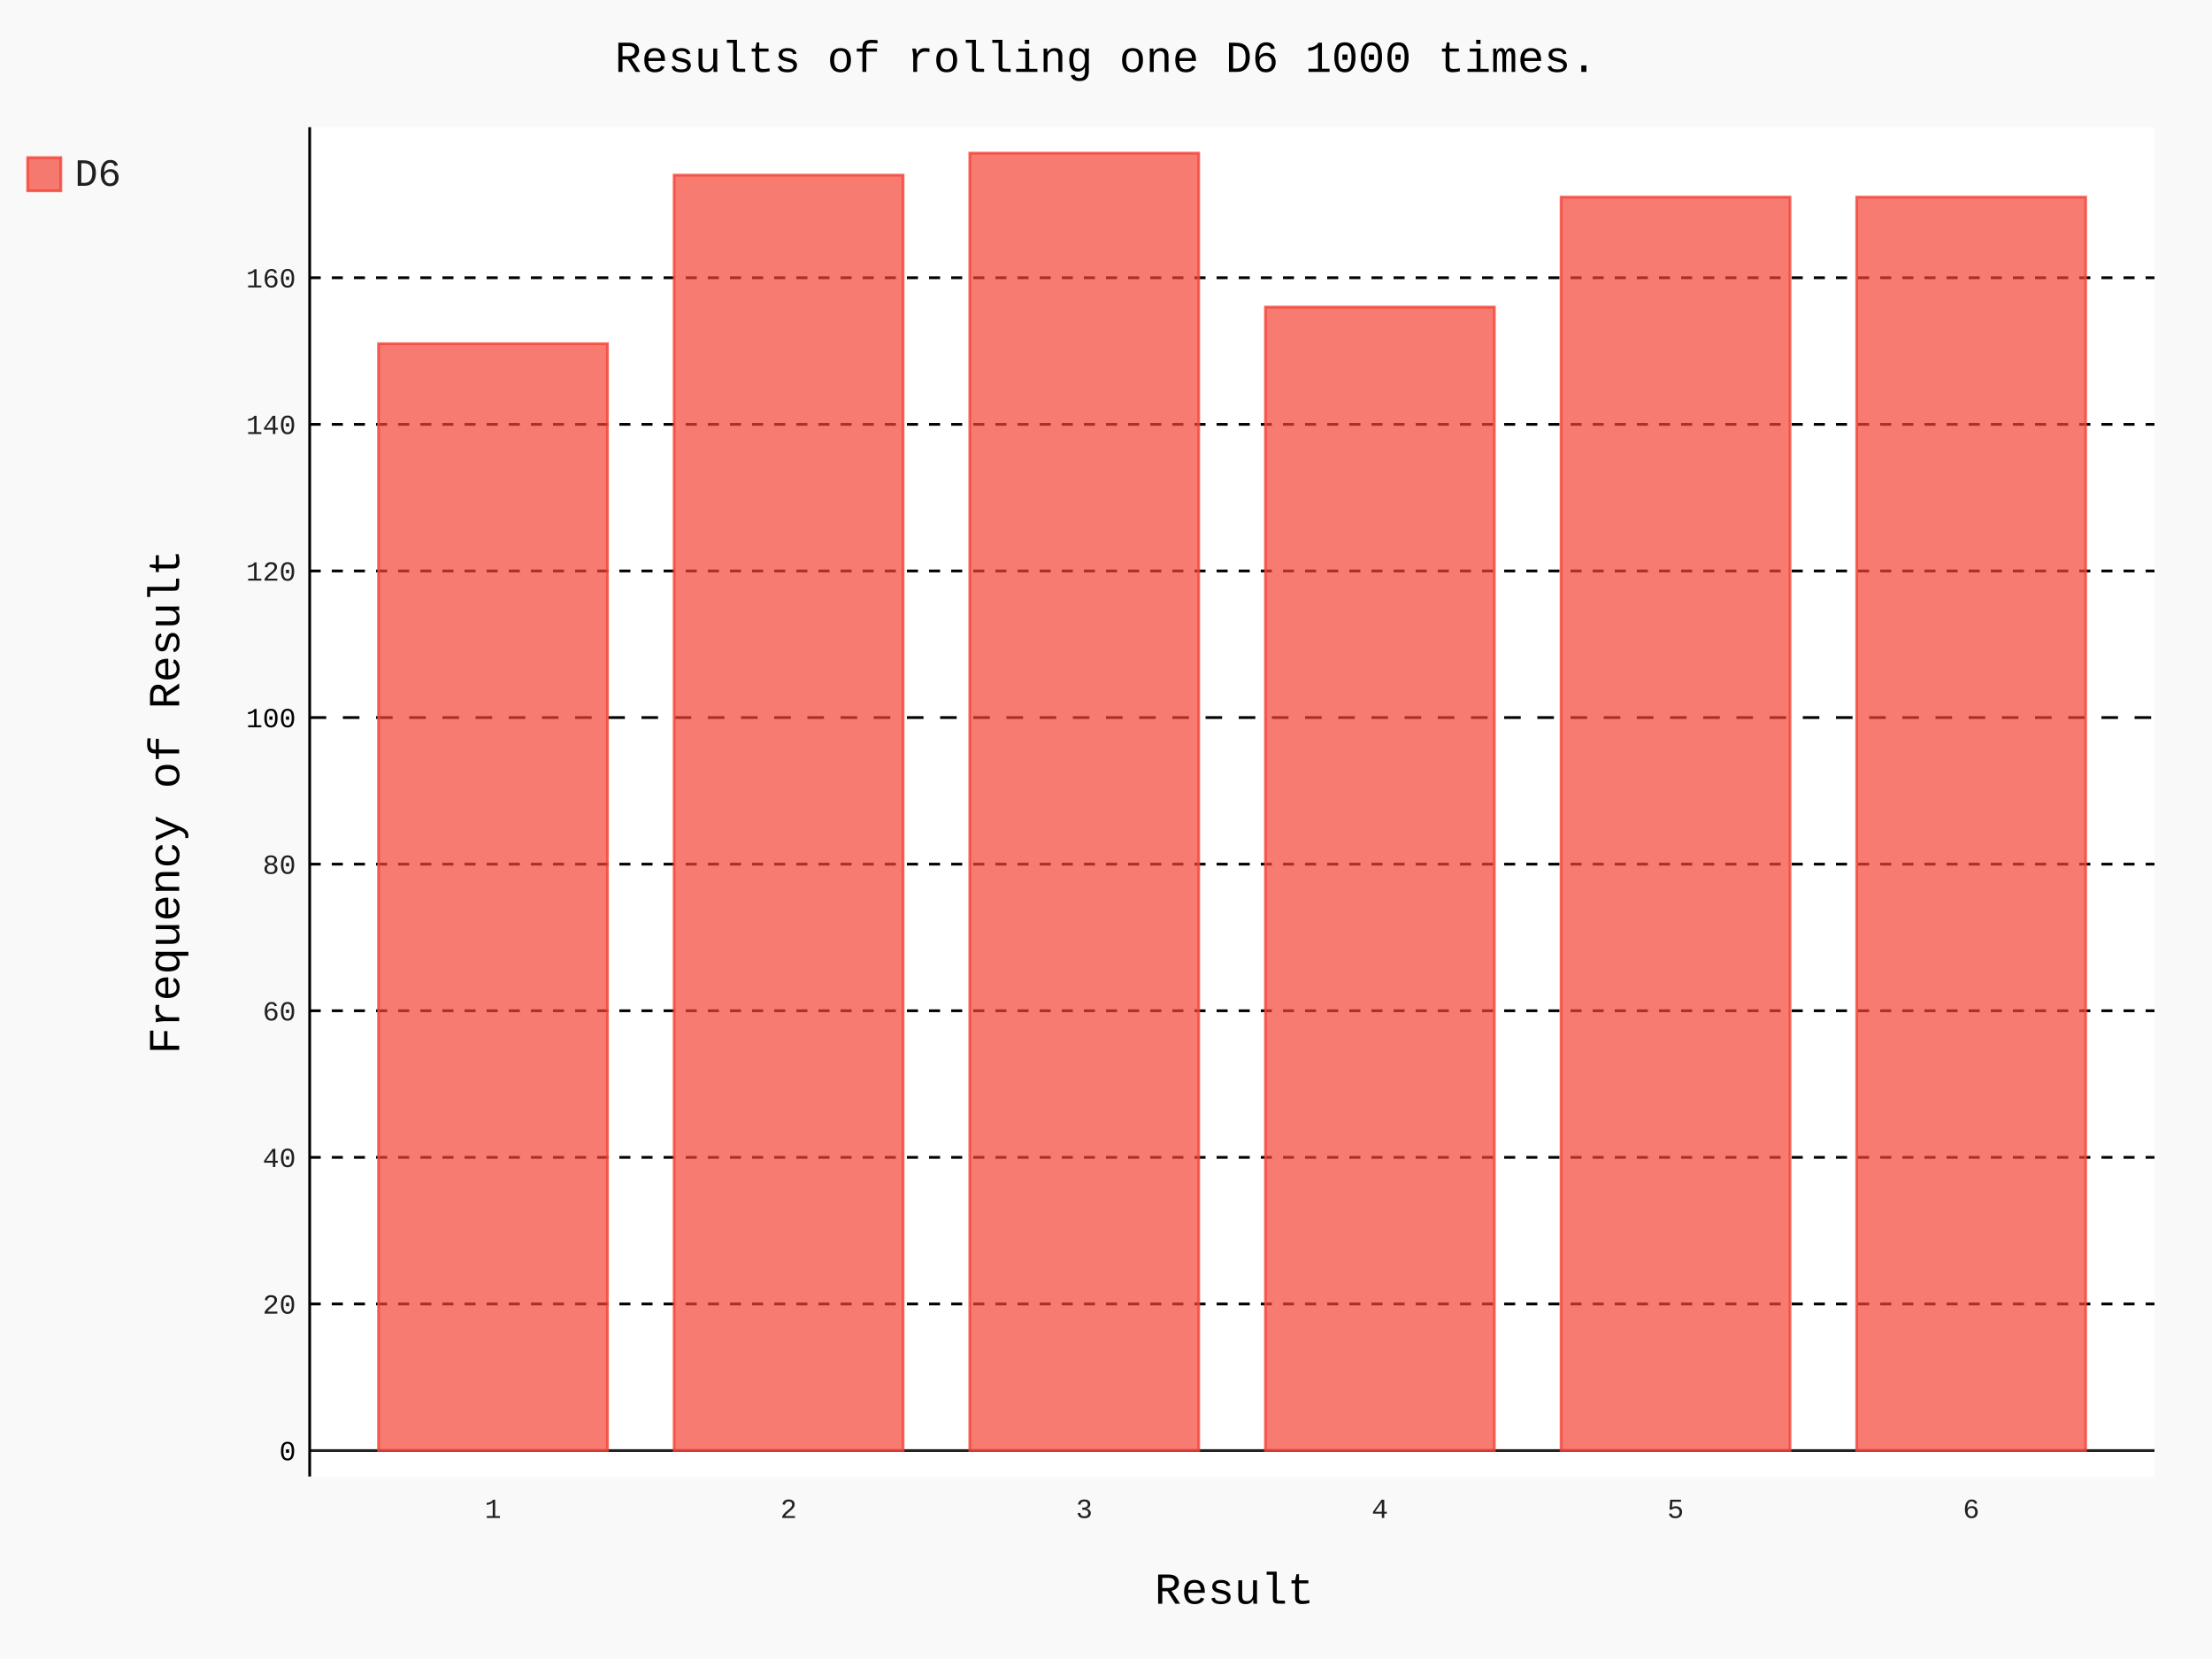
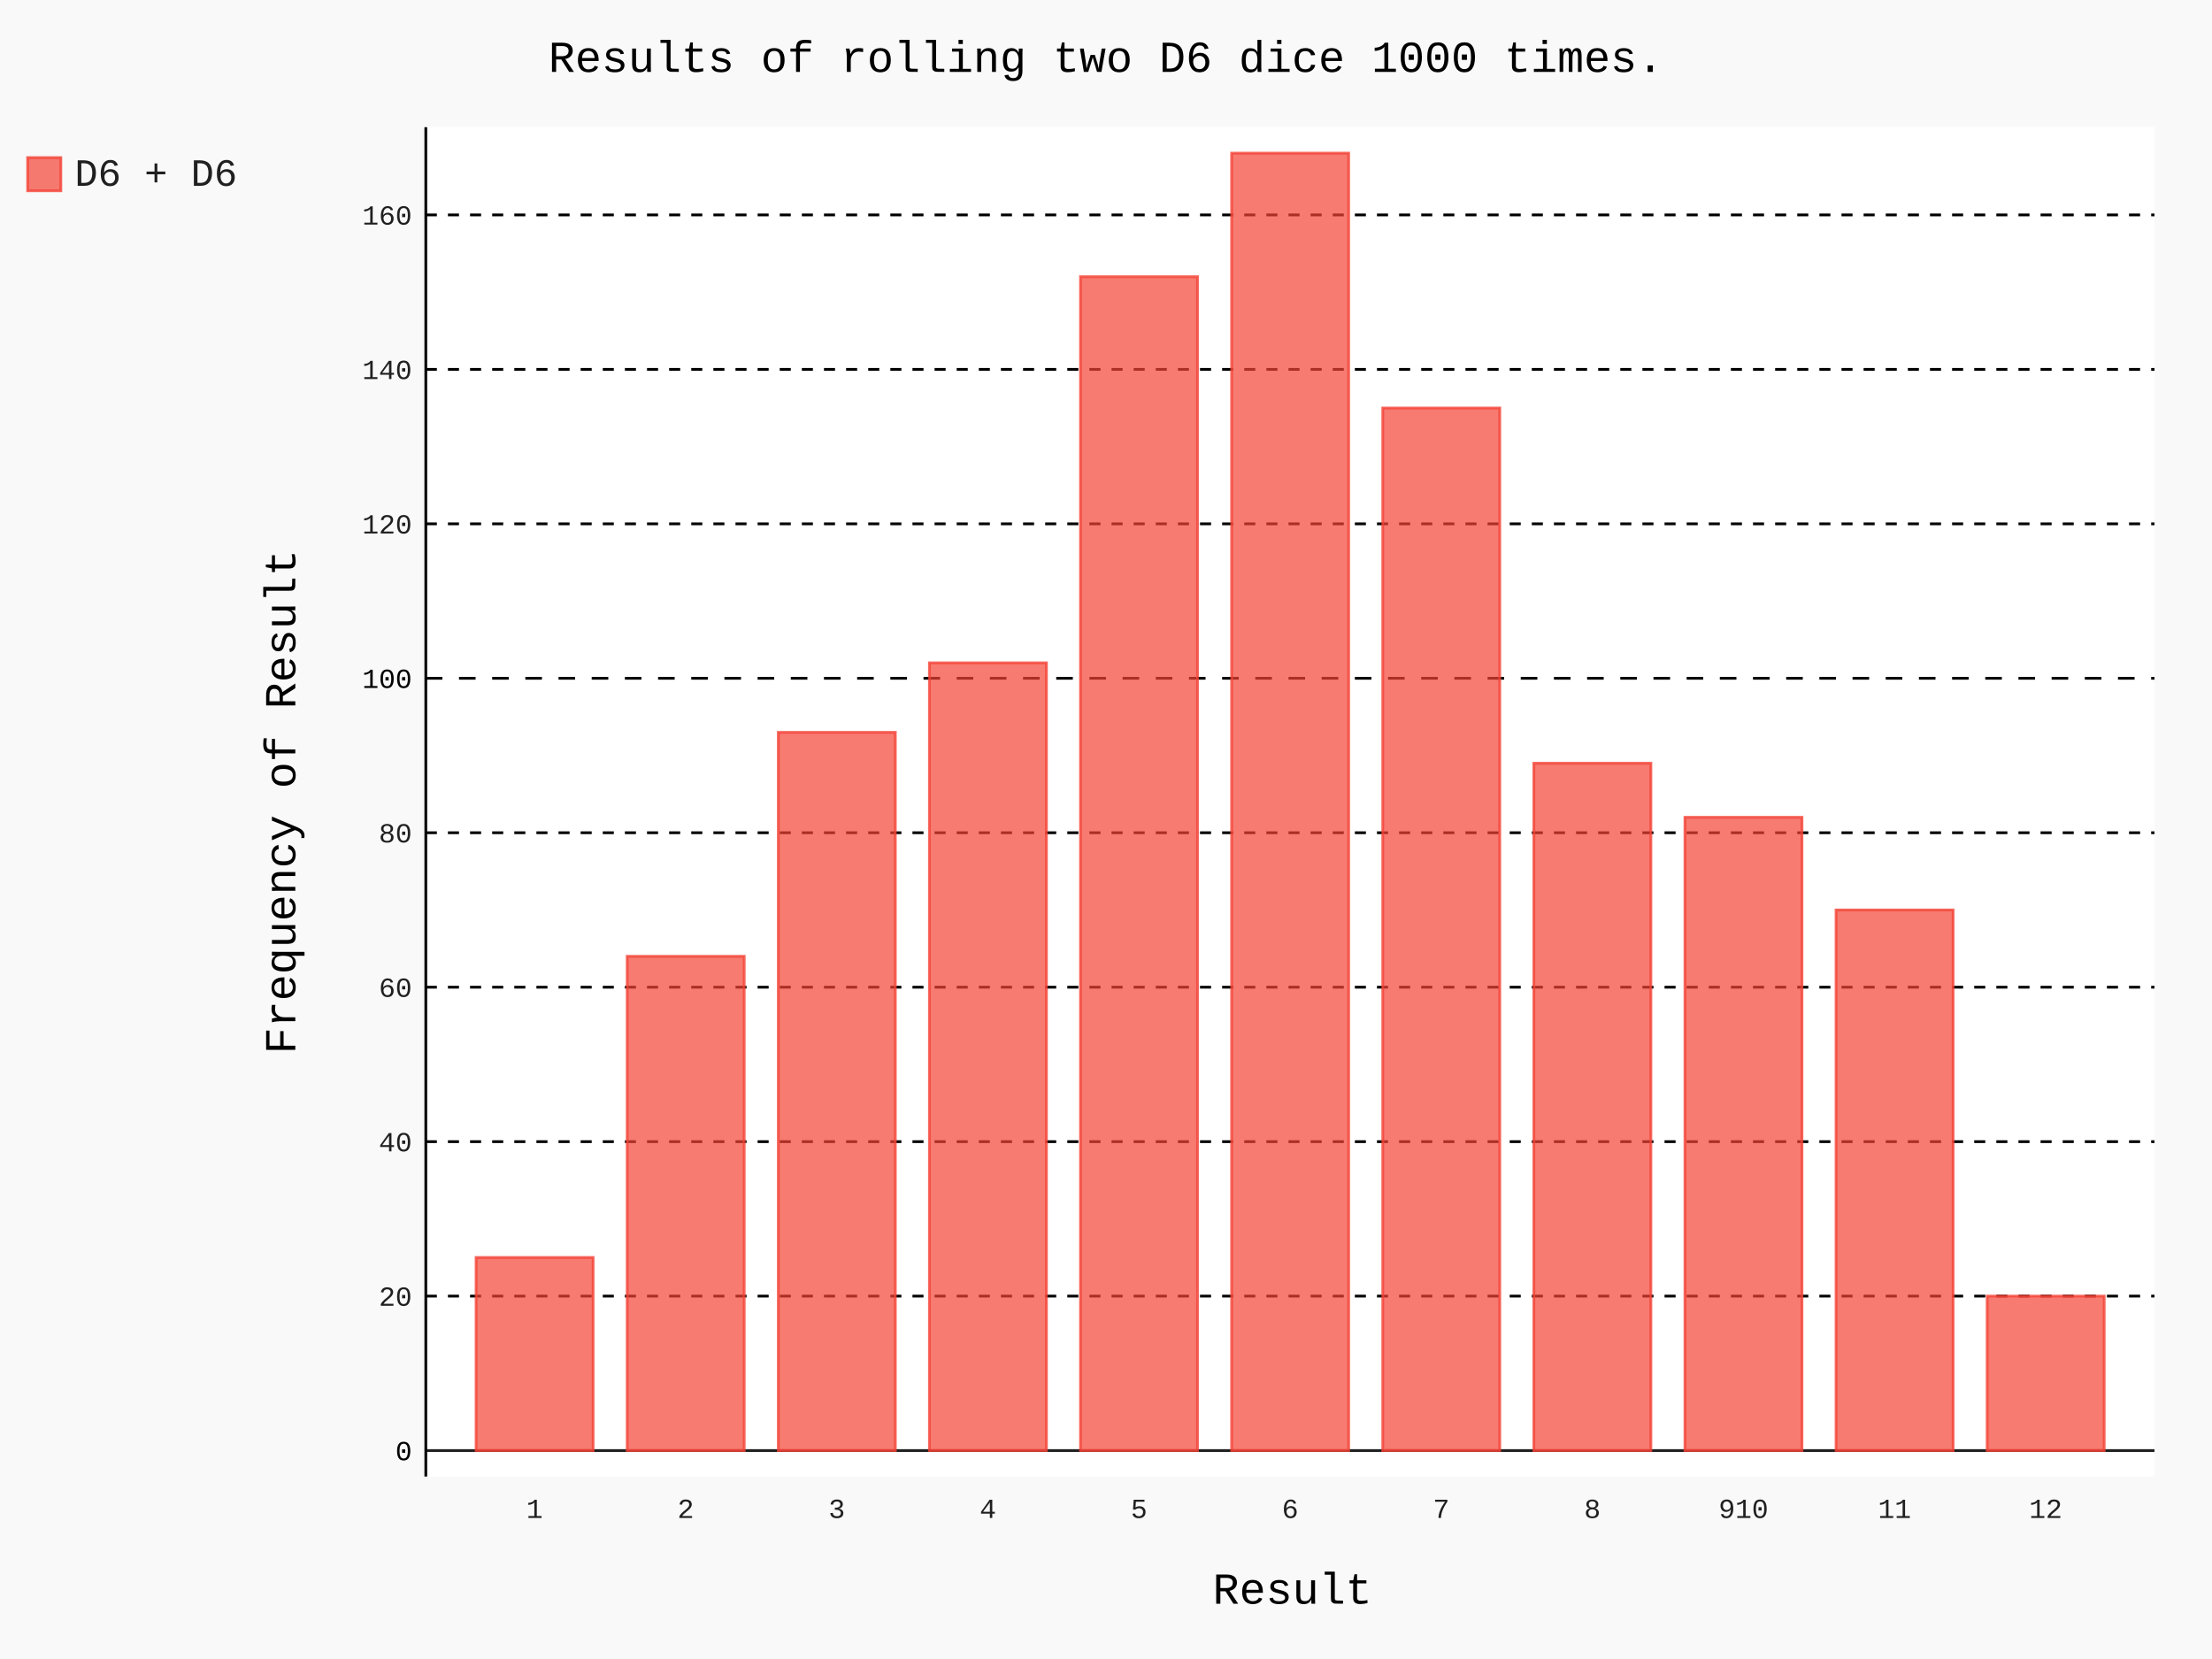
- <svg xmlns="http://www.w3.org/2000/svg" id="chart-f6aabe78-152e-4ae7-9d58-ffbaa0b84cd5" class="pygal-chart" viewBox="0 0 800 600">
+ <svg xmlns="http://www.w3.org/2000/svg" id="chart-4dc71bce-9ed3-4faa-9176-36b4693cfffa" class="pygal-chart" viewBox="0 0 800 600">
  <defs>
-     <style type="text/css">#chart-f6aabe78-152e-4ae7-9d58-ffbaa0b84cd5{-webkit-user-select:none;-webkit-font-smoothing:antialiased;font-family:Consolas,"Liberation Mono",Menlo,Courier,monospace}#chart-f6aabe78-152e-4ae7-9d58-ffbaa0b84cd5 .title{font-family:Consolas,"Liberation Mono",Menlo,Courier,monospace;font-size:16px}#chart-f6aabe78-152e-4ae7-9d58-ffbaa0b84cd5 .legends .legend text{font-family:Consolas,"Liberation Mono",Menlo,Courier,monospace;font-size:14px}#chart-f6aabe78-152e-4ae7-9d58-ffbaa0b84cd5 .axis text{font-family:Consolas,"Liberation Mono",Menlo,Courier,monospace;font-size:10px}#chart-f6aabe78-152e-4ae7-9d58-ffbaa0b84cd5 .axis text.major{font-family:Consolas,"Liberation Mono",Menlo,Courier,monospace;font-size:10px}#chart-f6aabe78-152e-4ae7-9d58-ffbaa0b84cd5 .text-overlay text.value{font-family:Consolas,"Liberation Mono",Menlo,Courier,monospace;font-size:16px}#chart-f6aabe78-152e-4ae7-9d58-ffbaa0b84cd5 .text-overlay text.label{font-family:Consolas,"Liberation Mono",Menlo,Courier,monospace;font-size:10px}#chart-f6aabe78-152e-4ae7-9d58-ffbaa0b84cd5 .tooltip{font-family:Consolas,"Liberation Mono",Menlo,Courier,monospace;font-size:14px}#chart-f6aabe78-152e-4ae7-9d58-ffbaa0b84cd5 text.no_data{font-family:Consolas,"Liberation Mono",Menlo,Courier,monospace;font-size:64px}
- #chart-f6aabe78-152e-4ae7-9d58-ffbaa0b84cd5{background-color:rgba(249,249,249,1)}#chart-f6aabe78-152e-4ae7-9d58-ffbaa0b84cd5 path,#chart-f6aabe78-152e-4ae7-9d58-ffbaa0b84cd5 line,#chart-f6aabe78-152e-4ae7-9d58-ffbaa0b84cd5 rect,#chart-f6aabe78-152e-4ae7-9d58-ffbaa0b84cd5 circle{-webkit-transition:150ms;-moz-transition:150ms;transition:150ms}#chart-f6aabe78-152e-4ae7-9d58-ffbaa0b84cd5 .graph &gt; .background{fill:rgba(249,249,249,1)}#chart-f6aabe78-152e-4ae7-9d58-ffbaa0b84cd5 .plot &gt; .background{fill:rgba(255,255,255,1)}#chart-f6aabe78-152e-4ae7-9d58-ffbaa0b84cd5 .graph{fill:rgba(0,0,0,.87)}#chart-f6aabe78-152e-4ae7-9d58-ffbaa0b84cd5 text.no_data{fill:rgba(0,0,0,1)}#chart-f6aabe78-152e-4ae7-9d58-ffbaa0b84cd5 .title{fill:rgba(0,0,0,1)}#chart-f6aabe78-152e-4ae7-9d58-ffbaa0b84cd5 .legends .legend text{fill:rgba(0,0,0,.87)}#chart-f6aabe78-152e-4ae7-9d58-ffbaa0b84cd5 .legends .legend:hover text{fill:rgba(0,0,0,1)}#chart-f6aabe78-152e-4ae7-9d58-ffbaa0b84cd5 .axis .line{stroke:rgba(0,0,0,1)}#chart-f6aabe78-152e-4ae7-9d58-ffbaa0b84cd5 .axis .guide.line{stroke:rgba(0,0,0,.54)}#chart-f6aabe78-152e-4ae7-9d58-ffbaa0b84cd5 .axis .major.line{stroke:rgba(0,0,0,.87)}#chart-f6aabe78-152e-4ae7-9d58-ffbaa0b84cd5 .axis text.major{fill:rgba(0,0,0,1)}#chart-f6aabe78-152e-4ae7-9d58-ffbaa0b84cd5 .axis.y .guides:hover .guide.line,#chart-f6aabe78-152e-4ae7-9d58-ffbaa0b84cd5 .line-graph .axis.x .guides:hover .guide.line,#chart-f6aabe78-152e-4ae7-9d58-ffbaa0b84cd5 .stackedline-graph .axis.x .guides:hover .guide.line,#chart-f6aabe78-152e-4ae7-9d58-ffbaa0b84cd5 .xy-graph .axis.x .guides:hover .guide.line{stroke:rgba(0,0,0,1)}#chart-f6aabe78-152e-4ae7-9d58-ffbaa0b84cd5 .axis .guides:hover text{fill:rgba(0,0,0,1)}#chart-f6aabe78-152e-4ae7-9d58-ffbaa0b84cd5 .reactive{fill-opacity:.7;stroke-opacity:.8;stroke-width:1}#chart-f6aabe78-152e-4ae7-9d58-ffbaa0b84cd5 .ci{stroke:rgba(0,0,0,.87)}#chart-f6aabe78-152e-4ae7-9d58-ffbaa0b84cd5 .reactive.active,#chart-f6aabe78-152e-4ae7-9d58-ffbaa0b84cd5 .active .reactive{fill-opacity:.8;stroke-opacity:.9;stroke-width:4}#chart-f6aabe78-152e-4ae7-9d58-ffbaa0b84cd5 .ci .reactive.active{stroke-width:1.5}#chart-f6aabe78-152e-4ae7-9d58-ffbaa0b84cd5 .series text{fill:rgba(0,0,0,1)}#chart-f6aabe78-152e-4ae7-9d58-ffbaa0b84cd5 .tooltip rect{fill:rgba(255,255,255,1);stroke:rgba(0,0,0,1);-webkit-transition:opacity 150ms;-moz-transition:opacity 150ms;transition:opacity 150ms}#chart-f6aabe78-152e-4ae7-9d58-ffbaa0b84cd5 .tooltip .label{fill:rgba(0,0,0,.87)}#chart-f6aabe78-152e-4ae7-9d58-ffbaa0b84cd5 .tooltip .label{fill:rgba(0,0,0,.87)}#chart-f6aabe78-152e-4ae7-9d58-ffbaa0b84cd5 .tooltip .legend{font-size:.8em;fill:rgba(0,0,0,.54)}#chart-f6aabe78-152e-4ae7-9d58-ffbaa0b84cd5 .tooltip .x_label{font-size:.6em;fill:rgba(0,0,0,1)}#chart-f6aabe78-152e-4ae7-9d58-ffbaa0b84cd5 .tooltip .xlink{font-size:.5em;text-decoration:underline}#chart-f6aabe78-152e-4ae7-9d58-ffbaa0b84cd5 .tooltip .value{font-size:1.5em}#chart-f6aabe78-152e-4ae7-9d58-ffbaa0b84cd5 .bound{font-size:.5em}#chart-f6aabe78-152e-4ae7-9d58-ffbaa0b84cd5 .max-value{font-size:.75em;fill:rgba(0,0,0,.54)}#chart-f6aabe78-152e-4ae7-9d58-ffbaa0b84cd5 .map-element{fill:rgba(255,255,255,1);stroke:rgba(0,0,0,.54) !important}#chart-f6aabe78-152e-4ae7-9d58-ffbaa0b84cd5 .map-element .reactive{fill-opacity:inherit;stroke-opacity:inherit}#chart-f6aabe78-152e-4ae7-9d58-ffbaa0b84cd5 .color-0,#chart-f6aabe78-152e-4ae7-9d58-ffbaa0b84cd5 .color-0 a:visited{stroke:#F44336;fill:#F44336}#chart-f6aabe78-152e-4ae7-9d58-ffbaa0b84cd5 .text-overlay .color-0 text{fill:black}
- #chart-f6aabe78-152e-4ae7-9d58-ffbaa0b84cd5 text.no_data{text-anchor:middle}#chart-f6aabe78-152e-4ae7-9d58-ffbaa0b84cd5 .guide.line{fill:none}#chart-f6aabe78-152e-4ae7-9d58-ffbaa0b84cd5 .centered{text-anchor:middle}#chart-f6aabe78-152e-4ae7-9d58-ffbaa0b84cd5 .title{text-anchor:middle}#chart-f6aabe78-152e-4ae7-9d58-ffbaa0b84cd5 .legends .legend text{fill-opacity:1}#chart-f6aabe78-152e-4ae7-9d58-ffbaa0b84cd5 .axis.x text{text-anchor:middle}#chart-f6aabe78-152e-4ae7-9d58-ffbaa0b84cd5 .axis.x:not(.web) text[transform]{text-anchor:start}#chart-f6aabe78-152e-4ae7-9d58-ffbaa0b84cd5 .axis.x:not(.web) text[transform].backwards{text-anchor:end}#chart-f6aabe78-152e-4ae7-9d58-ffbaa0b84cd5 .axis.y text{text-anchor:end}#chart-f6aabe78-152e-4ae7-9d58-ffbaa0b84cd5 .axis.y text[transform].backwards{text-anchor:start}#chart-f6aabe78-152e-4ae7-9d58-ffbaa0b84cd5 .axis.y2 text{text-anchor:start}#chart-f6aabe78-152e-4ae7-9d58-ffbaa0b84cd5 .axis.y2 text[transform].backwards{text-anchor:end}#chart-f6aabe78-152e-4ae7-9d58-ffbaa0b84cd5 .axis .guide.line{stroke-dasharray:4,4;stroke:black}#chart-f6aabe78-152e-4ae7-9d58-ffbaa0b84cd5 .axis .major.guide.line{stroke-dasharray:6,6;stroke:black}#chart-f6aabe78-152e-4ae7-9d58-ffbaa0b84cd5 .horizontal .axis.y .guide.line,#chart-f6aabe78-152e-4ae7-9d58-ffbaa0b84cd5 .horizontal .axis.y2 .guide.line,#chart-f6aabe78-152e-4ae7-9d58-ffbaa0b84cd5 .vertical .axis.x .guide.line{opacity:0}#chart-f6aabe78-152e-4ae7-9d58-ffbaa0b84cd5 .horizontal .axis.always_show .guide.line,#chart-f6aabe78-152e-4ae7-9d58-ffbaa0b84cd5 .vertical .axis.always_show .guide.line{opacity:1 !important}#chart-f6aabe78-152e-4ae7-9d58-ffbaa0b84cd5 .axis.y .guides:hover .guide.line,#chart-f6aabe78-152e-4ae7-9d58-ffbaa0b84cd5 .axis.y2 .guides:hover .guide.line,#chart-f6aabe78-152e-4ae7-9d58-ffbaa0b84cd5 .axis.x .guides:hover .guide.line{opacity:1}#chart-f6aabe78-152e-4ae7-9d58-ffbaa0b84cd5 .axis .guides:hover text{opacity:1}#chart-f6aabe78-152e-4ae7-9d58-ffbaa0b84cd5 .nofill{fill:none}#chart-f6aabe78-152e-4ae7-9d58-ffbaa0b84cd5 .subtle-fill{fill-opacity:.2}#chart-f6aabe78-152e-4ae7-9d58-ffbaa0b84cd5 .dot{stroke-width:1px;fill-opacity:1;stroke-opacity:1}#chart-f6aabe78-152e-4ae7-9d58-ffbaa0b84cd5 .dot.active{stroke-width:5px}#chart-f6aabe78-152e-4ae7-9d58-ffbaa0b84cd5 .dot.negative{fill:transparent}#chart-f6aabe78-152e-4ae7-9d58-ffbaa0b84cd5 text,#chart-f6aabe78-152e-4ae7-9d58-ffbaa0b84cd5 tspan{stroke:none !important}#chart-f6aabe78-152e-4ae7-9d58-ffbaa0b84cd5 .series text.active{opacity:1}#chart-f6aabe78-152e-4ae7-9d58-ffbaa0b84cd5 .tooltip rect{fill-opacity:.95;stroke-width:.5}#chart-f6aabe78-152e-4ae7-9d58-ffbaa0b84cd5 .tooltip text{fill-opacity:1}#chart-f6aabe78-152e-4ae7-9d58-ffbaa0b84cd5 .showable{visibility:hidden}#chart-f6aabe78-152e-4ae7-9d58-ffbaa0b84cd5 .showable.shown{visibility:visible}#chart-f6aabe78-152e-4ae7-9d58-ffbaa0b84cd5 .gauge-background{fill:rgba(229,229,229,1);stroke:none}#chart-f6aabe78-152e-4ae7-9d58-ffbaa0b84cd5 .bg-lines{stroke:rgba(249,249,249,1);stroke-width:2px}</style>
+     <style type="text/css">#chart-4dc71bce-9ed3-4faa-9176-36b4693cfffa{-webkit-user-select:none;-webkit-font-smoothing:antialiased;font-family:Consolas,"Liberation Mono",Menlo,Courier,monospace}#chart-4dc71bce-9ed3-4faa-9176-36b4693cfffa .title{font-family:Consolas,"Liberation Mono",Menlo,Courier,monospace;font-size:16px}#chart-4dc71bce-9ed3-4faa-9176-36b4693cfffa .legends .legend text{font-family:Consolas,"Liberation Mono",Menlo,Courier,monospace;font-size:14px}#chart-4dc71bce-9ed3-4faa-9176-36b4693cfffa .axis text{font-family:Consolas,"Liberation Mono",Menlo,Courier,monospace;font-size:10px}#chart-4dc71bce-9ed3-4faa-9176-36b4693cfffa .axis text.major{font-family:Consolas,"Liberation Mono",Menlo,Courier,monospace;font-size:10px}#chart-4dc71bce-9ed3-4faa-9176-36b4693cfffa .text-overlay text.value{font-family:Consolas,"Liberation Mono",Menlo,Courier,monospace;font-size:16px}#chart-4dc71bce-9ed3-4faa-9176-36b4693cfffa .text-overlay text.label{font-family:Consolas,"Liberation Mono",Menlo,Courier,monospace;font-size:10px}#chart-4dc71bce-9ed3-4faa-9176-36b4693cfffa .tooltip{font-family:Consolas,"Liberation Mono",Menlo,Courier,monospace;font-size:14px}#chart-4dc71bce-9ed3-4faa-9176-36b4693cfffa text.no_data{font-family:Consolas,"Liberation Mono",Menlo,Courier,monospace;font-size:64px}
+ #chart-4dc71bce-9ed3-4faa-9176-36b4693cfffa{background-color:rgba(249,249,249,1)}#chart-4dc71bce-9ed3-4faa-9176-36b4693cfffa path,#chart-4dc71bce-9ed3-4faa-9176-36b4693cfffa line,#chart-4dc71bce-9ed3-4faa-9176-36b4693cfffa rect,#chart-4dc71bce-9ed3-4faa-9176-36b4693cfffa circle{-webkit-transition:150ms;-moz-transition:150ms;transition:150ms}#chart-4dc71bce-9ed3-4faa-9176-36b4693cfffa .graph &gt; .background{fill:rgba(249,249,249,1)}#chart-4dc71bce-9ed3-4faa-9176-36b4693cfffa .plot &gt; .background{fill:rgba(255,255,255,1)}#chart-4dc71bce-9ed3-4faa-9176-36b4693cfffa .graph{fill:rgba(0,0,0,.87)}#chart-4dc71bce-9ed3-4faa-9176-36b4693cfffa text.no_data{fill:rgba(0,0,0,1)}#chart-4dc71bce-9ed3-4faa-9176-36b4693cfffa .title{fill:rgba(0,0,0,1)}#chart-4dc71bce-9ed3-4faa-9176-36b4693cfffa .legends .legend text{fill:rgba(0,0,0,.87)}#chart-4dc71bce-9ed3-4faa-9176-36b4693cfffa .legends .legend:hover text{fill:rgba(0,0,0,1)}#chart-4dc71bce-9ed3-4faa-9176-36b4693cfffa .axis .line{stroke:rgba(0,0,0,1)}#chart-4dc71bce-9ed3-4faa-9176-36b4693cfffa .axis .guide.line{stroke:rgba(0,0,0,.54)}#chart-4dc71bce-9ed3-4faa-9176-36b4693cfffa .axis .major.line{stroke:rgba(0,0,0,.87)}#chart-4dc71bce-9ed3-4faa-9176-36b4693cfffa .axis text.major{fill:rgba(0,0,0,1)}#chart-4dc71bce-9ed3-4faa-9176-36b4693cfffa .axis.y .guides:hover .guide.line,#chart-4dc71bce-9ed3-4faa-9176-36b4693cfffa .line-graph .axis.x .guides:hover .guide.line,#chart-4dc71bce-9ed3-4faa-9176-36b4693cfffa .stackedline-graph .axis.x .guides:hover .guide.line,#chart-4dc71bce-9ed3-4faa-9176-36b4693cfffa .xy-graph .axis.x .guides:hover .guide.line{stroke:rgba(0,0,0,1)}#chart-4dc71bce-9ed3-4faa-9176-36b4693cfffa .axis .guides:hover text{fill:rgba(0,0,0,1)}#chart-4dc71bce-9ed3-4faa-9176-36b4693cfffa .reactive{fill-opacity:.7;stroke-opacity:.8;stroke-width:1}#chart-4dc71bce-9ed3-4faa-9176-36b4693cfffa .ci{stroke:rgba(0,0,0,.87)}#chart-4dc71bce-9ed3-4faa-9176-36b4693cfffa .reactive.active,#chart-4dc71bce-9ed3-4faa-9176-36b4693cfffa .active .reactive{fill-opacity:.8;stroke-opacity:.9;stroke-width:4}#chart-4dc71bce-9ed3-4faa-9176-36b4693cfffa .ci .reactive.active{stroke-width:1.5}#chart-4dc71bce-9ed3-4faa-9176-36b4693cfffa .series text{fill:rgba(0,0,0,1)}#chart-4dc71bce-9ed3-4faa-9176-36b4693cfffa .tooltip rect{fill:rgba(255,255,255,1);stroke:rgba(0,0,0,1);-webkit-transition:opacity 150ms;-moz-transition:opacity 150ms;transition:opacity 150ms}#chart-4dc71bce-9ed3-4faa-9176-36b4693cfffa .tooltip .label{fill:rgba(0,0,0,.87)}#chart-4dc71bce-9ed3-4faa-9176-36b4693cfffa .tooltip .label{fill:rgba(0,0,0,.87)}#chart-4dc71bce-9ed3-4faa-9176-36b4693cfffa .tooltip .legend{font-size:.8em;fill:rgba(0,0,0,.54)}#chart-4dc71bce-9ed3-4faa-9176-36b4693cfffa .tooltip .x_label{font-size:.6em;fill:rgba(0,0,0,1)}#chart-4dc71bce-9ed3-4faa-9176-36b4693cfffa .tooltip .xlink{font-size:.5em;text-decoration:underline}#chart-4dc71bce-9ed3-4faa-9176-36b4693cfffa .tooltip .value{font-size:1.5em}#chart-4dc71bce-9ed3-4faa-9176-36b4693cfffa .bound{font-size:.5em}#chart-4dc71bce-9ed3-4faa-9176-36b4693cfffa .max-value{font-size:.75em;fill:rgba(0,0,0,.54)}#chart-4dc71bce-9ed3-4faa-9176-36b4693cfffa .map-element{fill:rgba(255,255,255,1);stroke:rgba(0,0,0,.54) !important}#chart-4dc71bce-9ed3-4faa-9176-36b4693cfffa .map-element .reactive{fill-opacity:inherit;stroke-opacity:inherit}#chart-4dc71bce-9ed3-4faa-9176-36b4693cfffa .color-0,#chart-4dc71bce-9ed3-4faa-9176-36b4693cfffa .color-0 a:visited{stroke:#F44336;fill:#F44336}#chart-4dc71bce-9ed3-4faa-9176-36b4693cfffa .text-overlay .color-0 text{fill:black}
+ #chart-4dc71bce-9ed3-4faa-9176-36b4693cfffa text.no_data{text-anchor:middle}#chart-4dc71bce-9ed3-4faa-9176-36b4693cfffa .guide.line{fill:none}#chart-4dc71bce-9ed3-4faa-9176-36b4693cfffa .centered{text-anchor:middle}#chart-4dc71bce-9ed3-4faa-9176-36b4693cfffa .title{text-anchor:middle}#chart-4dc71bce-9ed3-4faa-9176-36b4693cfffa .legends .legend text{fill-opacity:1}#chart-4dc71bce-9ed3-4faa-9176-36b4693cfffa .axis.x text{text-anchor:middle}#chart-4dc71bce-9ed3-4faa-9176-36b4693cfffa .axis.x:not(.web) text[transform]{text-anchor:start}#chart-4dc71bce-9ed3-4faa-9176-36b4693cfffa .axis.x:not(.web) text[transform].backwards{text-anchor:end}#chart-4dc71bce-9ed3-4faa-9176-36b4693cfffa .axis.y text{text-anchor:end}#chart-4dc71bce-9ed3-4faa-9176-36b4693cfffa .axis.y text[transform].backwards{text-anchor:start}#chart-4dc71bce-9ed3-4faa-9176-36b4693cfffa .axis.y2 text{text-anchor:start}#chart-4dc71bce-9ed3-4faa-9176-36b4693cfffa .axis.y2 text[transform].backwards{text-anchor:end}#chart-4dc71bce-9ed3-4faa-9176-36b4693cfffa .axis .guide.line{stroke-dasharray:4,4;stroke:black}#chart-4dc71bce-9ed3-4faa-9176-36b4693cfffa .axis .major.guide.line{stroke-dasharray:6,6;stroke:black}#chart-4dc71bce-9ed3-4faa-9176-36b4693cfffa .horizontal .axis.y .guide.line,#chart-4dc71bce-9ed3-4faa-9176-36b4693cfffa .horizontal .axis.y2 .guide.line,#chart-4dc71bce-9ed3-4faa-9176-36b4693cfffa .vertical .axis.x .guide.line{opacity:0}#chart-4dc71bce-9ed3-4faa-9176-36b4693cfffa .horizontal .axis.always_show .guide.line,#chart-4dc71bce-9ed3-4faa-9176-36b4693cfffa .vertical .axis.always_show .guide.line{opacity:1 !important}#chart-4dc71bce-9ed3-4faa-9176-36b4693cfffa .axis.y .guides:hover .guide.line,#chart-4dc71bce-9ed3-4faa-9176-36b4693cfffa .axis.y2 .guides:hover .guide.line,#chart-4dc71bce-9ed3-4faa-9176-36b4693cfffa .axis.x .guides:hover .guide.line{opacity:1}#chart-4dc71bce-9ed3-4faa-9176-36b4693cfffa .axis .guides:hover text{opacity:1}#chart-4dc71bce-9ed3-4faa-9176-36b4693cfffa .nofill{fill:none}#chart-4dc71bce-9ed3-4faa-9176-36b4693cfffa .subtle-fill{fill-opacity:.2}#chart-4dc71bce-9ed3-4faa-9176-36b4693cfffa .dot{stroke-width:1px;fill-opacity:1;stroke-opacity:1}#chart-4dc71bce-9ed3-4faa-9176-36b4693cfffa .dot.active{stroke-width:5px}#chart-4dc71bce-9ed3-4faa-9176-36b4693cfffa .dot.negative{fill:transparent}#chart-4dc71bce-9ed3-4faa-9176-36b4693cfffa text,#chart-4dc71bce-9ed3-4faa-9176-36b4693cfffa tspan{stroke:none !important}#chart-4dc71bce-9ed3-4faa-9176-36b4693cfffa .series text.active{opacity:1}#chart-4dc71bce-9ed3-4faa-9176-36b4693cfffa .tooltip rect{fill-opacity:.95;stroke-width:.5}#chart-4dc71bce-9ed3-4faa-9176-36b4693cfffa .tooltip text{fill-opacity:1}#chart-4dc71bce-9ed3-4faa-9176-36b4693cfffa .showable{visibility:hidden}#chart-4dc71bce-9ed3-4faa-9176-36b4693cfffa .showable.shown{visibility:visible}#chart-4dc71bce-9ed3-4faa-9176-36b4693cfffa .gauge-background{fill:rgba(229,229,229,1);stroke:none}#chart-4dc71bce-9ed3-4faa-9176-36b4693cfffa .bg-lines{stroke:rgba(249,249,249,1);stroke-width:2px}</style>
  </defs>
  <g class="graph bar-graph vertical">
    <rect x="0" y="0" width="800" height="600" class="background" />
-     <g transform="translate(112, 46)" class="plot">
-       <rect x="0" y="0" width="667.2" height="488" class="background" />
+     <g transform="translate(154, 46)" class="plot">
+       <rect x="0" y="0" width="625.2" height="488" class="background" />
      <g class="axis y always_show">
        <g class="guides">
-           <path d="M0 478.615 h667.2" class="axis major line" />
+           <path d="M0 478.615 h625.2" class="axis major line" />
          <text x="-5" y="482.115" class="major">0</text>
        </g>
        <g class="guides">
-           <path d="M0 425.595 h667.2" class="guide line" />
-           <text x="-5" y="429.095" class="">20</text>
+           <path d="M0 422.755 h625.2" class="guide line" />
+           <text x="-5" y="426.255" class="">20</text>
        </g>
        <g class="guides">
-           <path d="M0 372.575 h667.2" class="guide line" />
-           <text x="-5" y="376.075" class="">40</text>
+           <path d="M0 366.894 h625.2" class="guide line" />
+           <text x="-5" y="370.394" class="">40</text>
        </g>
        <g class="guides">
-           <path d="M0 319.554 h667.2" class="guide line" />
-           <text x="-5" y="323.054" class="">60</text>
+           <path d="M0 311.033 h625.2" class="guide line" />
+           <text x="-5" y="314.533" class="">60</text>
        </g>
        <g class="guides">
-           <path d="M0 266.534 h667.2" class="guide line" />
-           <text x="-5" y="270.034" class="">80</text>
+           <path d="M0 255.172 h625.2" class="guide line" />
+           <text x="-5" y="258.672" class="">80</text>
        </g>
        <g class="guides">
-           <path d="M0 213.513 h667.2" class="major guide line" />
-           <text x="-5" y="217.013" class="major">100</text>
+           <path d="M0 199.311 h625.2" class="major guide line" />
+           <text x="-5" y="202.811" class="major">100</text>
        </g>
        <g class="guides">
-           <path d="M0 160.493 h667.2" class="guide line" />
-           <text x="-5" y="163.993" class="">120</text>
+           <path d="M0 143.451 h625.2" class="guide line" />
+           <text x="-5" y="146.951" class="">120</text>
        </g>
        <g class="guides">
-           <path d="M0 107.472 h667.2" class="guide line" />
-           <text x="-5" y="110.972" class="">140</text>
+           <path d="M0 87.59 h625.2" class="guide line" />
+           <text x="-5" y="91.09" class="">140</text>
        </g>
        <g class="guides">
-           <path d="M0 54.452 h667.2" class="guide line" />
-           <text x="-5" y="57.952" class="">160</text>
+           <path d="M0 31.729 h625.2" class="guide line" />
+           <text x="-5" y="35.229" class="">160</text>
        </g>
      </g>
      <g class="axis x">
        <path d="M0 0 v488" class="line" />
        <g class="guides">
-           <path d="M66.292 0 v488" class="guide line" />
-           <text x="66.292" y="503.0" class="">1</text>
+           <path d="M39.348 0 v488" class="guide line" />
+           <text x="39.348" y="503.0" class="">1</text>
        </g>
        <g class="guides">
-           <path d="M173.215 0 v488" class="guide line" />
-           <text x="173.215" y="503.0" class="">2</text>
+           <path d="M93.999 0 v488" class="guide line" />
+           <text x="93.999" y="503.0" class="">2</text>
        </g>
        <g class="guides">
-           <path d="M280.138 0 v488" class="guide line" />
-           <text x="280.138" y="503.0" class="">3</text>
+           <path d="M148.649 0 v488" class="guide line" />
+           <text x="148.649" y="503.0" class="">3</text>
        </g>
        <g class="guides">
-           <path d="M387.062 0 v488" class="guide line" />
-           <text x="387.062" y="503.0" class="">4</text>
+           <path d="M203.299 0 v488" class="guide line" />
+           <text x="203.299" y="503.0" class="">4</text>
        </g>
        <g class="guides">
-           <path d="M493.985 0 v488" class="guide line" />
-           <text x="493.985" y="503.0" class="">5</text>
+           <path d="M257.95 0 v488" class="guide line" />
+           <text x="257.95" y="503.0" class="">5</text>
        </g>
        <g class="guides">
-           <path d="M600.908 0 v488" class="guide line" />
-           <text x="600.908" y="503.0" class="">6</text>
+           <path d="M312.6 0 v488" class="guide line" />
+           <text x="312.6" y="503.0" class="">6</text>
+         </g>
+         <g class="guides">
+           <path d="M367.25 0 v488" class="guide line" />
+           <text x="367.25" y="503.0" class="">7</text>
+         </g>
+         <g class="guides">
+           <path d="M421.901 0 v488" class="guide line" />
+           <text x="421.901" y="503.0" class="">8</text>
+         </g>
+         <g class="guides">
+           <path d="M476.551 0 v488" class="guide line" />
+           <text x="476.551" y="503.0" class="">910</text>
+         </g>
+         <g class="guides">
+           <path d="M531.201 0 v488" class="guide line" />
+           <text x="531.201" y="503.0" class="">11</text>
+         </g>
+         <g class="guides">
+           <path d="M585.852 0 v488" class="guide line" />
+           <text x="585.852" y="503.0" class="">12</text>
        </g>
      </g>
      <g class="series serie-0 color-0">
        <g class="bars">
          <g class="bar">
-             <rect x="24.892" y="78.311" rx="0" ry="0" width="82.801" height="400.304" class="rect reactive tooltip-trigger" />
+             <rect x="18.188" y="408.789" rx="0" ry="0" width="42.321" height="69.826" class="rect reactive tooltip-trigger" />
          </g>
          <g class="bar">
-             <rect x="131.815" y="17.338" rx="0" ry="0" width="82.801" height="461.278" class="rect reactive tooltip-trigger" />
+             <rect x="72.838" y="299.861" rx="0" ry="0" width="42.321" height="178.755" class="rect reactive tooltip-trigger" />
          </g>
          <g class="bar">
-             <rect x="238.738" y="9.385" rx="0" ry="0" width="82.801" height="469.231" class="rect reactive tooltip-trigger" />
+             <rect x="127.488" y="218.863" rx="0" ry="0" width="42.321" height="259.753" class="rect reactive tooltip-trigger" />
          </g>
          <g class="bar">
-             <rect x="345.661" y="65.056" rx="0" ry="0" width="82.801" height="413.559" class="rect reactive tooltip-trigger" />
+             <rect x="182.139" y="193.725" rx="0" ry="0" width="42.321" height="284.89" class="rect reactive tooltip-trigger" />
          </g>
          <g class="bar">
-             <rect x="452.584" y="25.291" rx="0" ry="0" width="82.801" height="453.325" class="rect reactive tooltip-trigger" />
+             <rect x="236.789" y="54.073" rx="0" ry="0" width="42.321" height="424.542" class="rect reactive tooltip-trigger" />
          </g>
          <g class="bar">
-             <rect x="559.507" y="25.291" rx="0" ry="0" width="82.801" height="453.325" class="rect reactive tooltip-trigger" />
+             <rect x="291.439" y="9.385" rx="0" ry="0" width="42.321" height="469.231" class="rect reactive tooltip-trigger" />
+           </g>
+           <g class="bar">
+             <rect x="346.09" y="101.555" rx="0" ry="0" width="42.321" height="377.06" class="rect reactive tooltip-trigger" />
+           </g>
+           <g class="bar">
+             <rect x="400.74" y="230.035" rx="0" ry="0" width="42.321" height="248.581" class="rect reactive tooltip-trigger" />
+           </g>
+           <g class="bar">
+             <rect x="455.39" y="249.586" rx="0" ry="0" width="42.321" height="229.029" class="rect reactive tooltip-trigger" />
+           </g>
+           <g class="bar">
+             <rect x="510.041" y="283.103" rx="0" ry="0" width="42.321" height="195.513" class="rect reactive tooltip-trigger" />
+           </g>
+           <g class="bar">
+             <rect x="564.691" y="422.755" rx="0" ry="0" width="42.321" height="55.861" class="rect reactive tooltip-trigger" />
          </g>
        </g>
      </g>
    </g>
    <g class="titles">
-       <text x="400.0" y="26" class="title plot_title">Results of rolling one D6 1000 times.</text>
-       <text x="446.4" y="580" class="title">Result</text>
-       <text x="38.8" y="316.0" class="title" transform="rotate(-90 38.8 290)">Frequency of Result</text>
+       <text x="400.0" y="26" class="title plot_title">Results of rolling two D6 dice 1000 times.</text>
+       <text x="467.4" y="580" class="title">Result</text>
+       <text x="80.8" y="316.0" class="title" transform="rotate(-90 80.8 290)">Frequency of Result</text>
    </g>
-     <g transform="translate(112, 46)" class="plot overlay">
+     <g transform="translate(154, 46)" class="plot overlay">
      <g class="series serie-0 color-0" />
    </g>
-     <g transform="translate(112, 46)" class="plot text-overlay">
+     <g transform="translate(154, 46)" class="plot text-overlay">
      <g class="series serie-0 color-0" />
    </g>
-     <g transform="translate(112, 46)" class="plot tooltip-overlay">
+     <g transform="translate(154, 46)" class="plot tooltip-overlay">
      <g transform="translate(0 0)" style="opacity: 0" class="tooltip">
        <rect rx="0" ry="0" width="0" height="0" class="tooltip-box" />
        <g class="text" />
      </g>
    </g>
    <g transform="translate(10, 56)" class="legends">
      <g id="activate-serie-0" class="legend reactive activate-serie">
        <rect x="0.0" y="1.0" width="12" height="12" class="color-0 reactive" />
-         <text x="17.0" y="11.2">D6</text>
+         <text x="17.0" y="11.2">D6 + D6</text>
      </g>
    </g>
    <g transform="translate(790, 56)" class="legends" />
  </g>
</svg>
